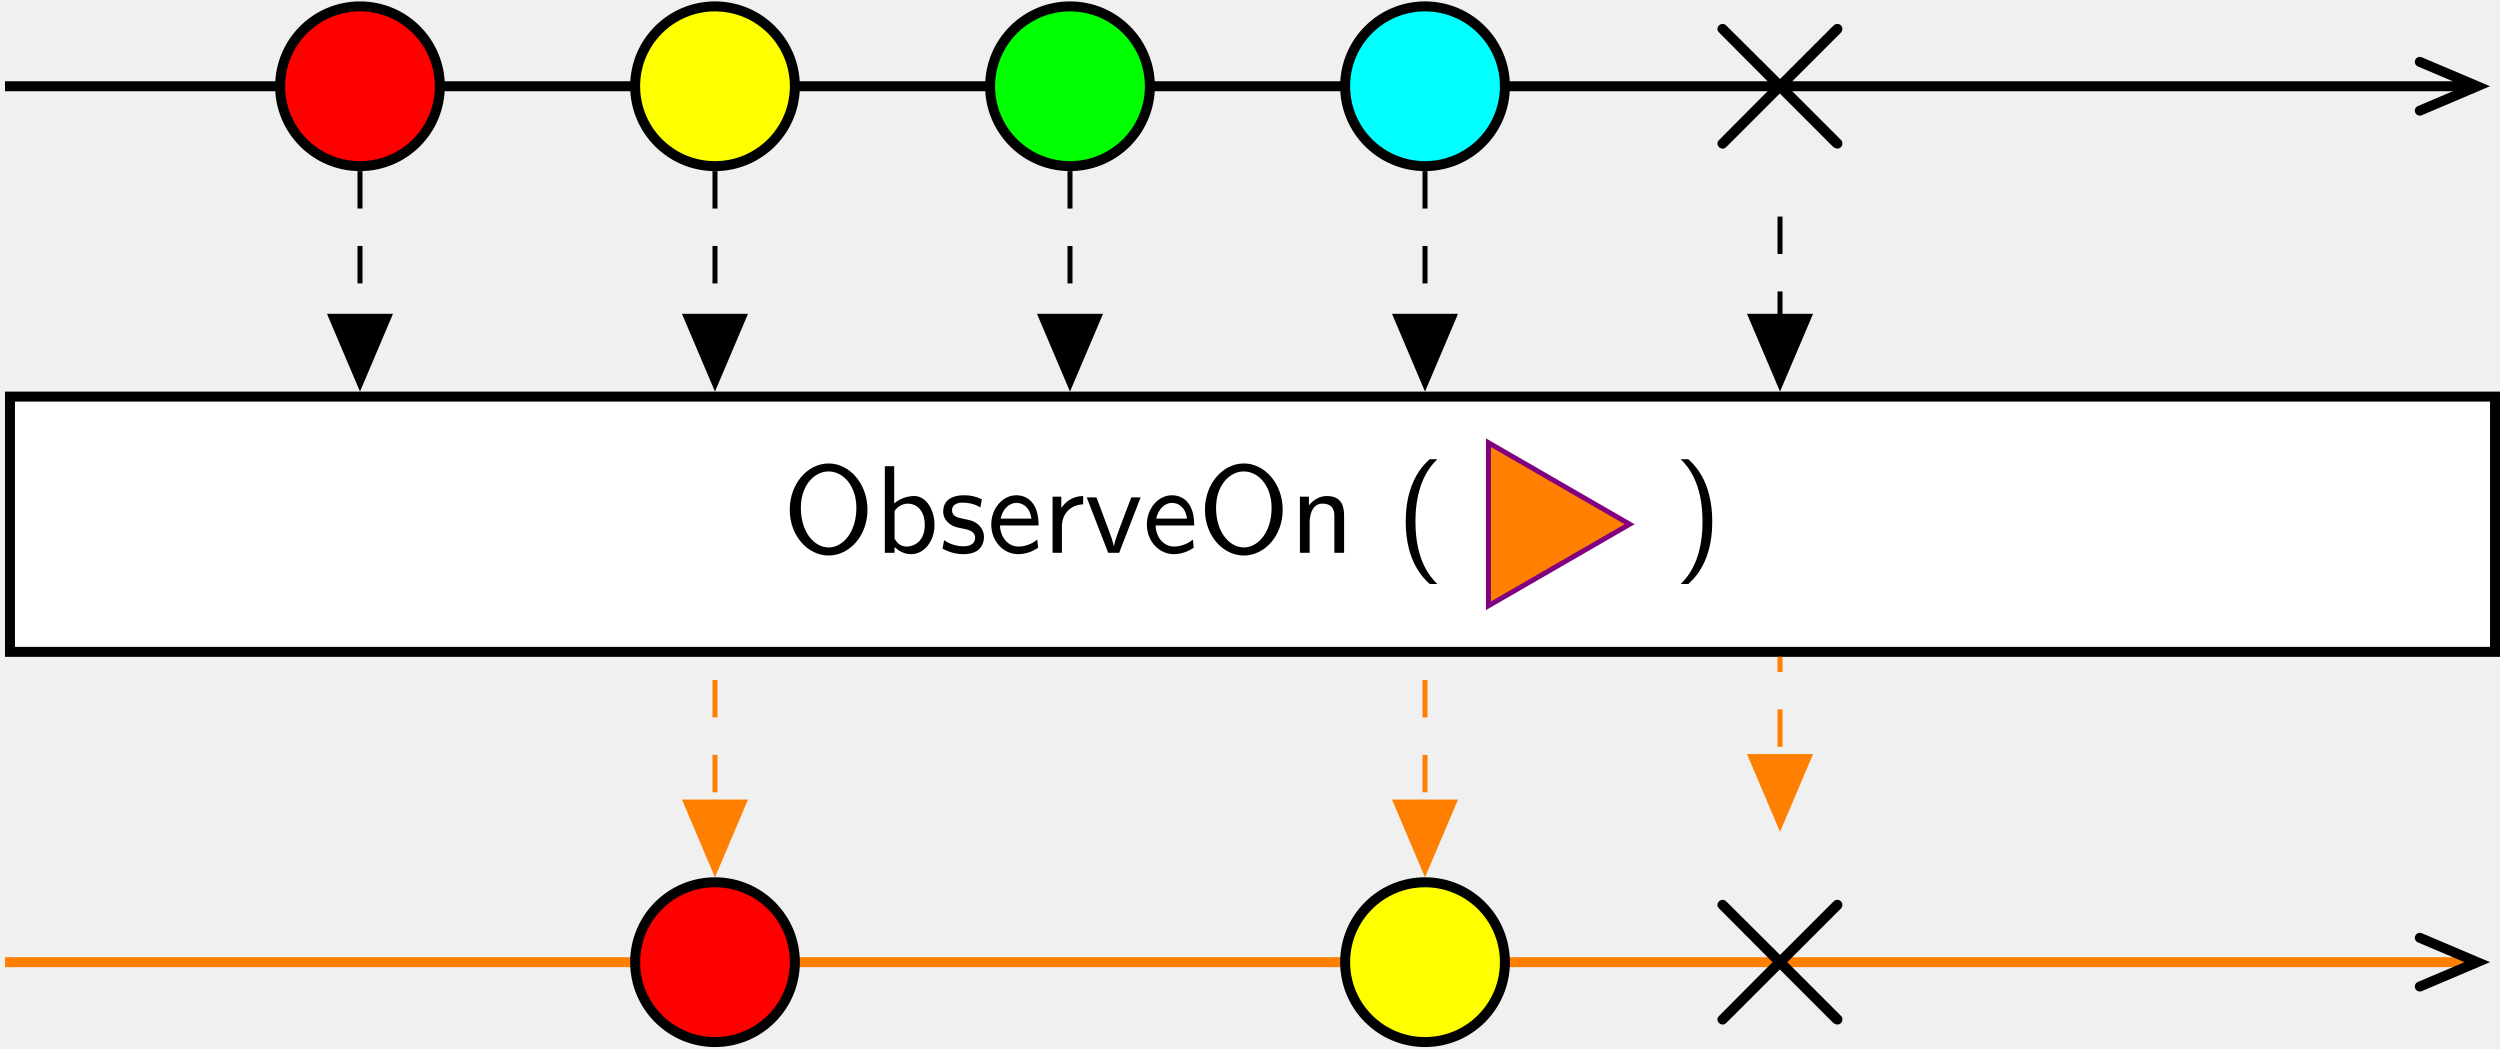
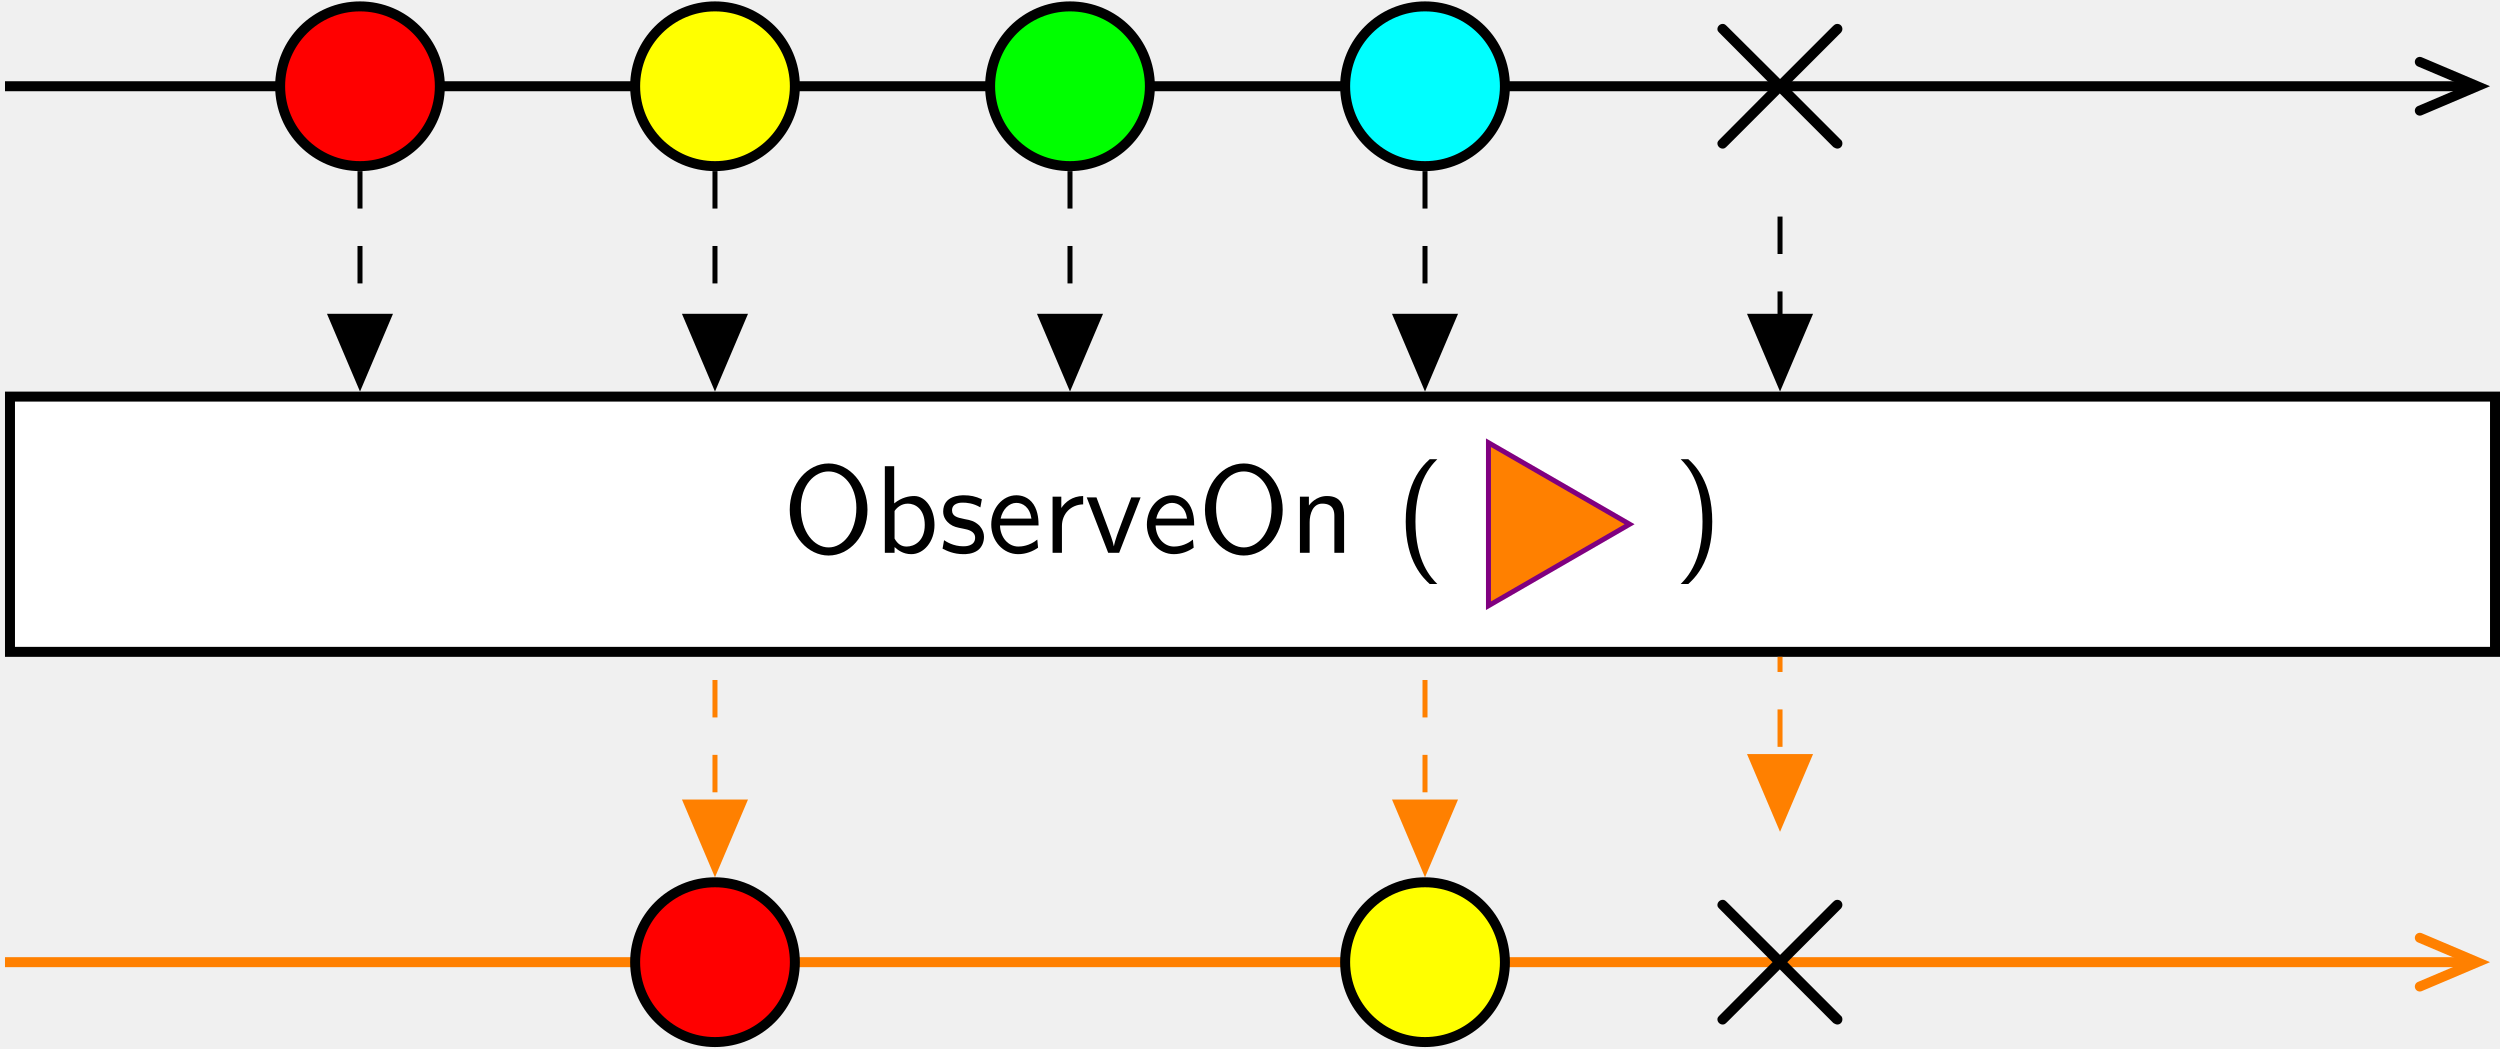
<svg xmlns="http://www.w3.org/2000/svg" xmlns:xlink="http://www.w3.org/1999/xlink" version="1.1" width="425.193pt" height="178.314pt" viewBox="-146.288 -139.214 425.193 178.314">
  <defs>
    <path id="g0-2" d="M8.038-5.744L3.905-9.856C3.657-10.104 3.616-10.145 3.451-10.145C3.244-10.145 3.037-9.959 3.037-9.732C3.037-9.587 3.079-9.546 3.306-9.319L7.439-5.166L3.306-1.012C3.079-.785 3.037-.744 3.037-.599C3.037-.372 3.244-.186 3.451-.186C3.616-.186 3.657-.227 3.905-.475L8.017-4.587L12.294-.31C12.336-.289 12.48-.186 12.604-.186C12.852-.186 13.017-.372 13.017-.599C13.017-.641 13.017-.723 12.955-.827C12.935-.868 9.649-4.112 8.616-5.166L12.398-8.947C12.501-9.071 12.811-9.339 12.914-9.463C12.935-9.505 13.017-9.587 13.017-9.732C13.017-9.959 12.852-10.145 12.604-10.145C12.439-10.145 12.356-10.063 12.129-9.835L8.038-5.744Z" />
    <path id="g1-40" d="M2.7-7.472C2.381-7.173 1.714-6.565 1.255-5.34C.857-4.274 .787-3.218 .787-2.491C.787 .727 2.222 2.052 2.7 2.491H3.308C2.829 2.012 1.564 .727 1.564-2.491C1.564-3.049 1.594-4.214 2.002-5.39C2.411-6.545 2.979-7.143 3.308-7.472H2.7Z" />
    <path id="g1-41" d="M1.166 2.491C1.484 2.192 2.152 1.584 2.61 .359C3.009-.707 3.078-1.763 3.078-2.491C3.078-5.709 1.644-7.034 1.166-7.472H.558C1.036-6.994 2.301-5.709 2.301-2.491C2.301-1.933 2.271-.767 1.863 .408C1.455 1.564 .887 2.162 .558 2.491H1.166Z" />
    <path id="g1-79" d="M6.765-3.437C6.765-5.529 5.32-7.133 3.666-7.133C1.973-7.133 .558-5.509 .558-3.437C.558-1.325 2.032 .219 3.656 .219C5.32 .219 6.765-1.345 6.765-3.437ZM3.666-.428C2.491-.428 1.445-1.674 1.445-3.587C1.445-5.41 2.54-6.496 3.656-6.496C4.812-6.496 5.878-5.37 5.878-3.587C5.878-1.644 4.802-.428 3.666-.428Z" />
    <path id="g1-98" d="M1.564-6.914H.817V0H1.594V-.458C1.833-.239 2.262 .11 2.929 .11C3.925 .11 4.782-.887 4.782-2.222C4.782-3.457 4.105-4.533 3.168-4.533C2.78-4.533 2.162-4.433 1.564-3.945V-6.914ZM1.594-3.337C1.753-3.577 2.112-3.925 2.66-3.925C3.248-3.925 4.005-3.497 4.005-2.222C4.005-.927 3.168-.498 2.56-.498C2.172-.498 1.843-.677 1.594-1.136V-3.337Z" />
    <path id="g1-101" d="M4.125-2.182C4.125-2.521 4.115-3.268 3.726-3.866C3.318-4.483 2.71-4.593 2.351-4.593C1.245-4.593 .349-3.537 .349-2.252C.349-.936 1.305 .11 2.501 .11C3.128 .11 3.696-.13 4.085-.408L4.025-1.056C3.397-.538 2.74-.498 2.511-.498C1.714-.498 1.076-1.205 1.046-2.182H4.125ZM1.096-2.73C1.255-3.487 1.783-3.985 2.351-3.985C2.869-3.985 3.427-3.646 3.557-2.73H1.096Z" />
    <path id="g1-110" d="M4.334-2.969C4.334-3.626 4.184-4.533 2.969-4.533C2.072-4.533 1.584-3.856 1.524-3.776V-4.483H.807V0H1.584V-2.441C1.584-3.098 1.833-3.925 2.59-3.925C3.547-3.925 3.557-3.218 3.557-2.899V0H4.334V-2.969Z" />
    <path id="g1-114" d="M1.564-2.132C1.564-3.128 2.281-3.846 3.258-3.866V-4.533C2.371-4.523 1.823-4.035 1.514-3.577V-4.483H.817V0H1.564V-2.132Z" />
    <path id="g1-115" d="M3.417-4.274C2.899-4.513 2.491-4.593 1.983-4.593C1.733-4.593 .329-4.593 .329-3.288C.329-2.8 .618-2.481 .867-2.291C1.176-2.072 1.395-2.032 1.943-1.923C2.301-1.853 2.879-1.733 2.879-1.205C2.879-.518 2.092-.518 1.943-.518C1.136-.518 .578-.887 .399-1.006L.279-.329C.598-.169 1.146 .11 1.953 .11C2.132 .11 2.68 .11 3.108-.209C3.417-.448 3.587-.847 3.587-1.275C3.587-1.823 3.218-2.162 3.198-2.192C2.809-2.54 2.54-2.6 2.042-2.69C1.494-2.8 1.036-2.899 1.036-3.387C1.036-4.005 1.753-4.005 1.883-4.005C2.202-4.005 2.73-3.965 3.298-3.626L3.417-4.274Z" />
    <path id="g1-118" d="M4.443-4.423H3.696L2.909-2.351C2.7-1.803 2.391-.996 2.311-.528H2.301C2.242-.887 1.983-1.574 1.883-1.843L.917-4.423H.139L1.853 0H2.73L4.443-4.423Z" />
  </defs>
  <g id="page1" transform="matrix(2.13 0 0 2.13 0 0)">
    <path d="M-68.281-58.473H128.875" stroke="#000" fill="none" stroke-width=".797" />
    <path d="M124.539-60.418L129.125-58.473L124.539-56.523" stroke="#000" fill="none" stroke-width=".797" stroke-linecap="round" />
    <path d="M-33.559-58.473C-33.559-61.992-36.414-64.848-39.934-64.848C-43.457-64.848-46.312-61.992-46.312-58.473C-46.312-54.949-43.457-52.094-39.934-52.094C-36.414-52.094-33.559-54.949-33.559-58.473Z" fill="#f00" />
    <path d="M-33.559-58.473C-33.559-61.992-36.414-64.848-39.934-64.848C-43.457-64.848-46.312-61.992-46.312-58.473C-46.312-54.949-43.457-52.094-39.934-52.094C-36.414-52.094-33.559-54.949-33.559-58.473Z" stroke="#000" fill="none" stroke-width=".797" stroke-miterlimit="10" />
    <path d="M-5.211-58.473C-5.211-61.992-8.066-64.848-11.59-64.848C-15.109-64.848-17.965-61.992-17.965-58.473C-17.965-54.949-15.109-52.094-11.59-52.094C-8.066-52.094-5.211-54.949-5.211-58.473Z" fill="#ff0" />
    <path d="M-5.211-58.473C-5.211-61.992-8.066-64.848-11.59-64.848C-15.109-64.848-17.965-61.992-17.965-58.473C-17.965-54.949-15.109-52.094-11.59-52.094C-8.066-52.094-5.211-54.949-5.211-58.473Z" stroke="#000" fill="none" stroke-width=".797" stroke-miterlimit="10" />
    <path d="M23.137-58.473C23.137-61.992 20.281-64.848 16.758-64.848C13.234-64.848 10.379-61.992 10.379-58.473C10.379-54.949 13.234-52.094 16.758-52.094C20.281-52.094 23.137-54.949 23.137-58.473Z" fill="#0f0" />
    <path d="M23.137-58.473C23.137-61.992 20.281-64.848 16.758-64.848C13.234-64.848 10.379-61.992 10.379-58.473C10.379-54.949 13.234-52.094 16.758-52.094C20.281-52.094 23.137-54.949 23.137-58.473Z" stroke="#000" fill="none" stroke-width=".797" stroke-miterlimit="10" />
    <path d="M51.485-58.473C51.485-61.992 48.629-64.848 45.106-64.848C41.582-64.848 38.727-61.992 38.727-58.473C38.727-54.949 41.582-52.094 45.106-52.094C48.629-52.094 51.485-54.949 51.485-58.473Z" fill="#0ff" />
    <path d="M51.485-58.473C51.485-61.992 48.629-64.848 45.106-64.848C41.582-64.848 38.727-61.992 38.727-58.473C38.727-54.949 41.582-52.094 45.106-52.094C48.629-52.094 51.485-54.949 51.485-58.473Z" stroke="#000" fill="none" stroke-width=".797" stroke-miterlimit="10" />
    <g transform="matrix(1 0 0 1 33.8869 40.1363)">
      <use x="31.529" y="-93.442" xlink:href="#g0-2" />
    </g>
    <path d="M-67.883-13.309H130.543V-33.691H-67.883Z" fill="#fff" />
    <path d="M-67.883-13.309H130.543V-33.691H-67.883Z" stroke="#000" fill="none" stroke-width=".797" stroke-miterlimit="10" />
    <g transform="matrix(1 0 0 1 -37.70704 37.2517)">
      <use x="31.529" y="-58.471" xlink:href="#g1-79" />
      <use x="38.863" y="-58.471" xlink:href="#g1-98" />
      <use x="44.01" y="-58.471" xlink:href="#g1-115" />
      <use x="47.829" y="-58.471" xlink:href="#g1-101" />
      <use x="52.257" y="-58.471" xlink:href="#g1-114" />
      <use x="55.661" y="-58.471" xlink:href="#g1-118" />
      <use x="60.255" y="-58.471" xlink:href="#g1-101" />
      <use x="64.683" y="-58.471" xlink:href="#g1-79" />
      <use x="72.017" y="-58.471" xlink:href="#g1-110" />
      <use x="80.485" y="-58.471" xlink:href="#g1-40" />
    </g>
    <path d="M61.441-23.5L50.172-30.008V-16.992Z" fill="#ff8000" />
    <path d="M61.441-23.5L50.172-30.008V-16.992Z" stroke="#800080" fill="none" stroke-width=".399" stroke-miterlimit="10" />
    <g transform="matrix(1 0 0 1 -37.707 37.2517)">
      <use x="102.67" y="-58.471" xlink:href="#g1-41" />
    </g>
    <path d="M-68.281 11.469H128.875" stroke="#ff8000" fill="none" stroke-width=".797" stroke-miterlimit="10" />
-     <path d="M124.539 9.523L129.125 11.469L124.539 13.414" stroke="#000" fill="none" stroke-width=".797" stroke-miterlimit="10" stroke-linecap="round" />
+     <path d="M124.539 9.523L129.125 11.469L124.539 13.414" stroke="#ff8000" fill="none" stroke-width=".797" stroke-miterlimit="10" stroke-linecap="round" />
    <path d="M-5.211 11.469C-5.211 7.945-8.066 5.09-11.59 5.09C-15.109 5.09-17.965 7.945-17.965 11.469C-17.965 14.992-15.109 17.848-11.59 17.848C-8.066 17.848-5.211 14.992-5.211 11.469Z" fill="#f00" />
    <path d="M-5.211 11.469C-5.211 7.945-8.066 5.09-11.59 5.09C-15.109 5.09-17.965 7.945-17.965 11.469C-17.965 14.992-15.109 17.848-11.59 17.848C-8.066 17.848-5.211 14.992-5.211 11.469Z" stroke="#000" fill="none" stroke-width=".797" stroke-miterlimit="10" />
    <path d="M51.485 11.469C51.485 7.945 48.629 5.09 45.106 5.09C41.582 5.09 38.727 7.945 38.727 11.469C38.727 14.992 41.582 17.848 45.106 17.848C48.629 17.848 51.485 14.992 51.485 11.469Z" fill="#ff0" />
    <path d="M51.485 11.469C51.485 7.945 48.629 5.09 45.106 5.09C41.582 5.09 38.727 7.945 38.727 11.469C38.727 14.992 41.582 17.848 45.106 17.848C48.629 17.848 51.485 14.992 51.485 11.469Z" stroke="#000" fill="none" stroke-width=".797" stroke-miterlimit="10" />
    <g transform="matrix(1 0 0 1 33.8869 40.1363)">
      <use x="31.529" y="-23.501" xlink:href="#g0-2" />
    </g>
    <path d="M-39.934-51.695V-34.898" stroke="#000" fill="none" stroke-width=".399" stroke-miterlimit="10" stroke-dasharray="2.989 2.989" />
    <path d="M-37.602-40.102L-39.934-34.602L-42.27-40.102Z" />
    <path d="M-37.602-40.102L-39.934-34.602L-42.27-40.102Z" stroke="#000" fill="none" stroke-width=".399" stroke-miterlimit="10" />
    <path d="M-11.59-51.695V-34.898" stroke="#000" fill="none" stroke-width=".399" stroke-miterlimit="10" stroke-dasharray="2.989 2.989" />
    <path d="M-9.254-40.102L-11.59-34.602L-13.926-40.102Z" />
    <path d="M-9.254-40.102L-11.59-34.602L-13.926-40.102Z" stroke="#000" fill="none" stroke-width=".399" stroke-miterlimit="10" />
    <path d="M16.758-51.695V-34.898" stroke="#000" fill="none" stroke-width=".399" stroke-miterlimit="10" stroke-dasharray="2.989 2.989" />
    <path d="M19.094-40.102L16.758-34.602L14.422-40.102Z" />
    <path d="M19.094-40.102L16.758-34.602L14.422-40.102Z" stroke="#000" fill="none" stroke-width=".399" stroke-miterlimit="10" />
    <path d="M45.105-51.695V-34.898" stroke="#000" fill="none" stroke-width=".399" stroke-miterlimit="10" stroke-dasharray="2.989 2.989" />
    <path d="M47.441-40.102L45.105-34.602L42.77-40.102Z" />
    <path d="M47.441-40.102L45.105-34.602L42.77-40.102Z" stroke="#000" fill="none" stroke-width=".399" stroke-miterlimit="10" />
    <path d="M73.453-48.066V-34.898" stroke="#000" fill="none" stroke-width=".399" stroke-miterlimit="10" stroke-dasharray="2.989 2.989" />
    <path d="M75.789-40.102L73.453-34.602L71.117-40.102Z" />
    <path d="M75.789-40.102L73.453-34.602L71.117-40.102Z" stroke="#000" fill="none" stroke-width=".399" stroke-miterlimit="10" />
    <path d="M-11.59 3.883V-12.914" stroke="#ff8000" fill="none" stroke-width=".399" stroke-miterlimit="10" stroke-dasharray="2.989 2.989" />
    <path d="M-9.254-1.32L-11.59 4.184L-13.926-1.32Z" fill="#ff8000" />
    <path d="M-9.254-1.32L-11.59 4.184L-13.926-1.32Z" stroke="#ff8000" fill="none" stroke-width=".399" stroke-miterlimit="10" />
    <path d="M45.105 3.883V-12.914" stroke="#ff8000" fill="none" stroke-width=".399" stroke-miterlimit="10" stroke-dasharray="2.989 2.989" />
    <path d="M47.441-1.32L45.105 4.184L42.77-1.32Z" fill="#ff8000" />
    <path d="M47.441-1.32L45.105 4.184L42.77-1.32Z" stroke="#ff8000" fill="none" stroke-width=".399" stroke-miterlimit="10" />
    <path d="M73.453 .254V-12.914" stroke="#ff8000" fill="none" stroke-width=".399" stroke-miterlimit="10" stroke-dasharray="2.989 2.989" />
    <path d="M75.789-4.949L73.453 .551L71.117-4.949Z" fill="#ff8000" />
    <path d="M75.789-4.949L73.453 .551L71.117-4.949Z" stroke="#ff8000" fill="none" stroke-width=".399" stroke-miterlimit="10" />
  </g>
</svg>
